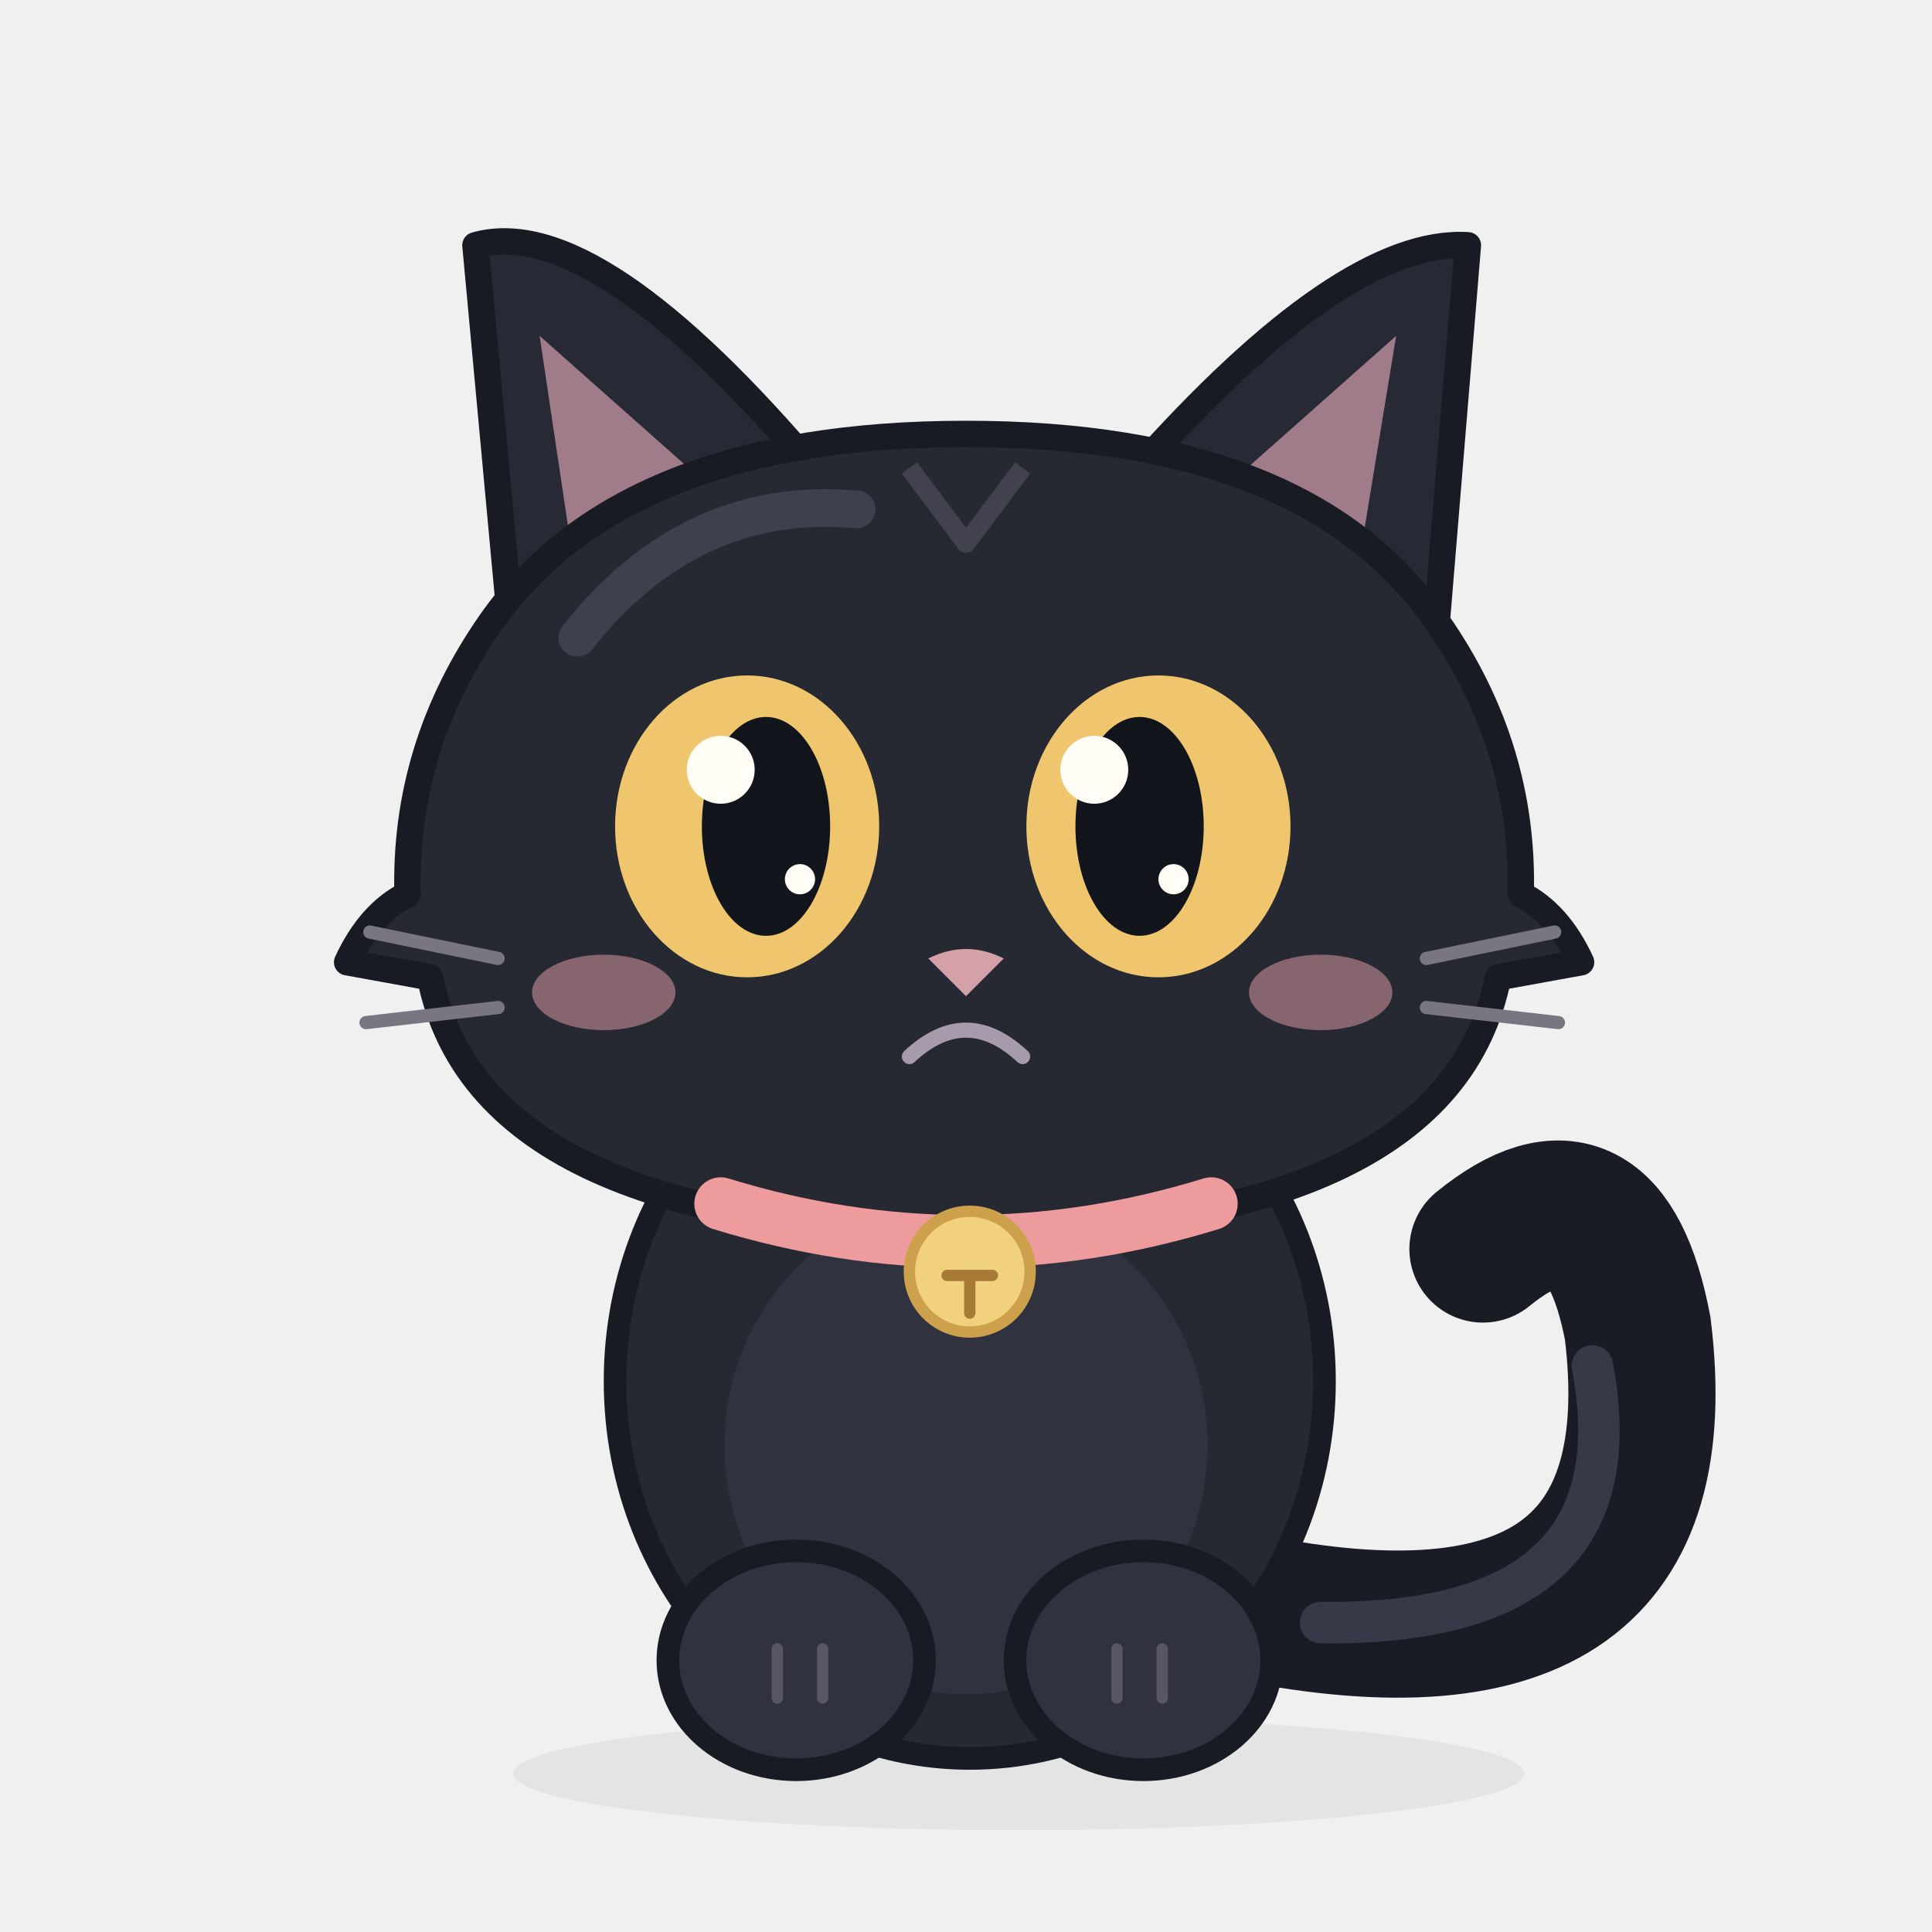
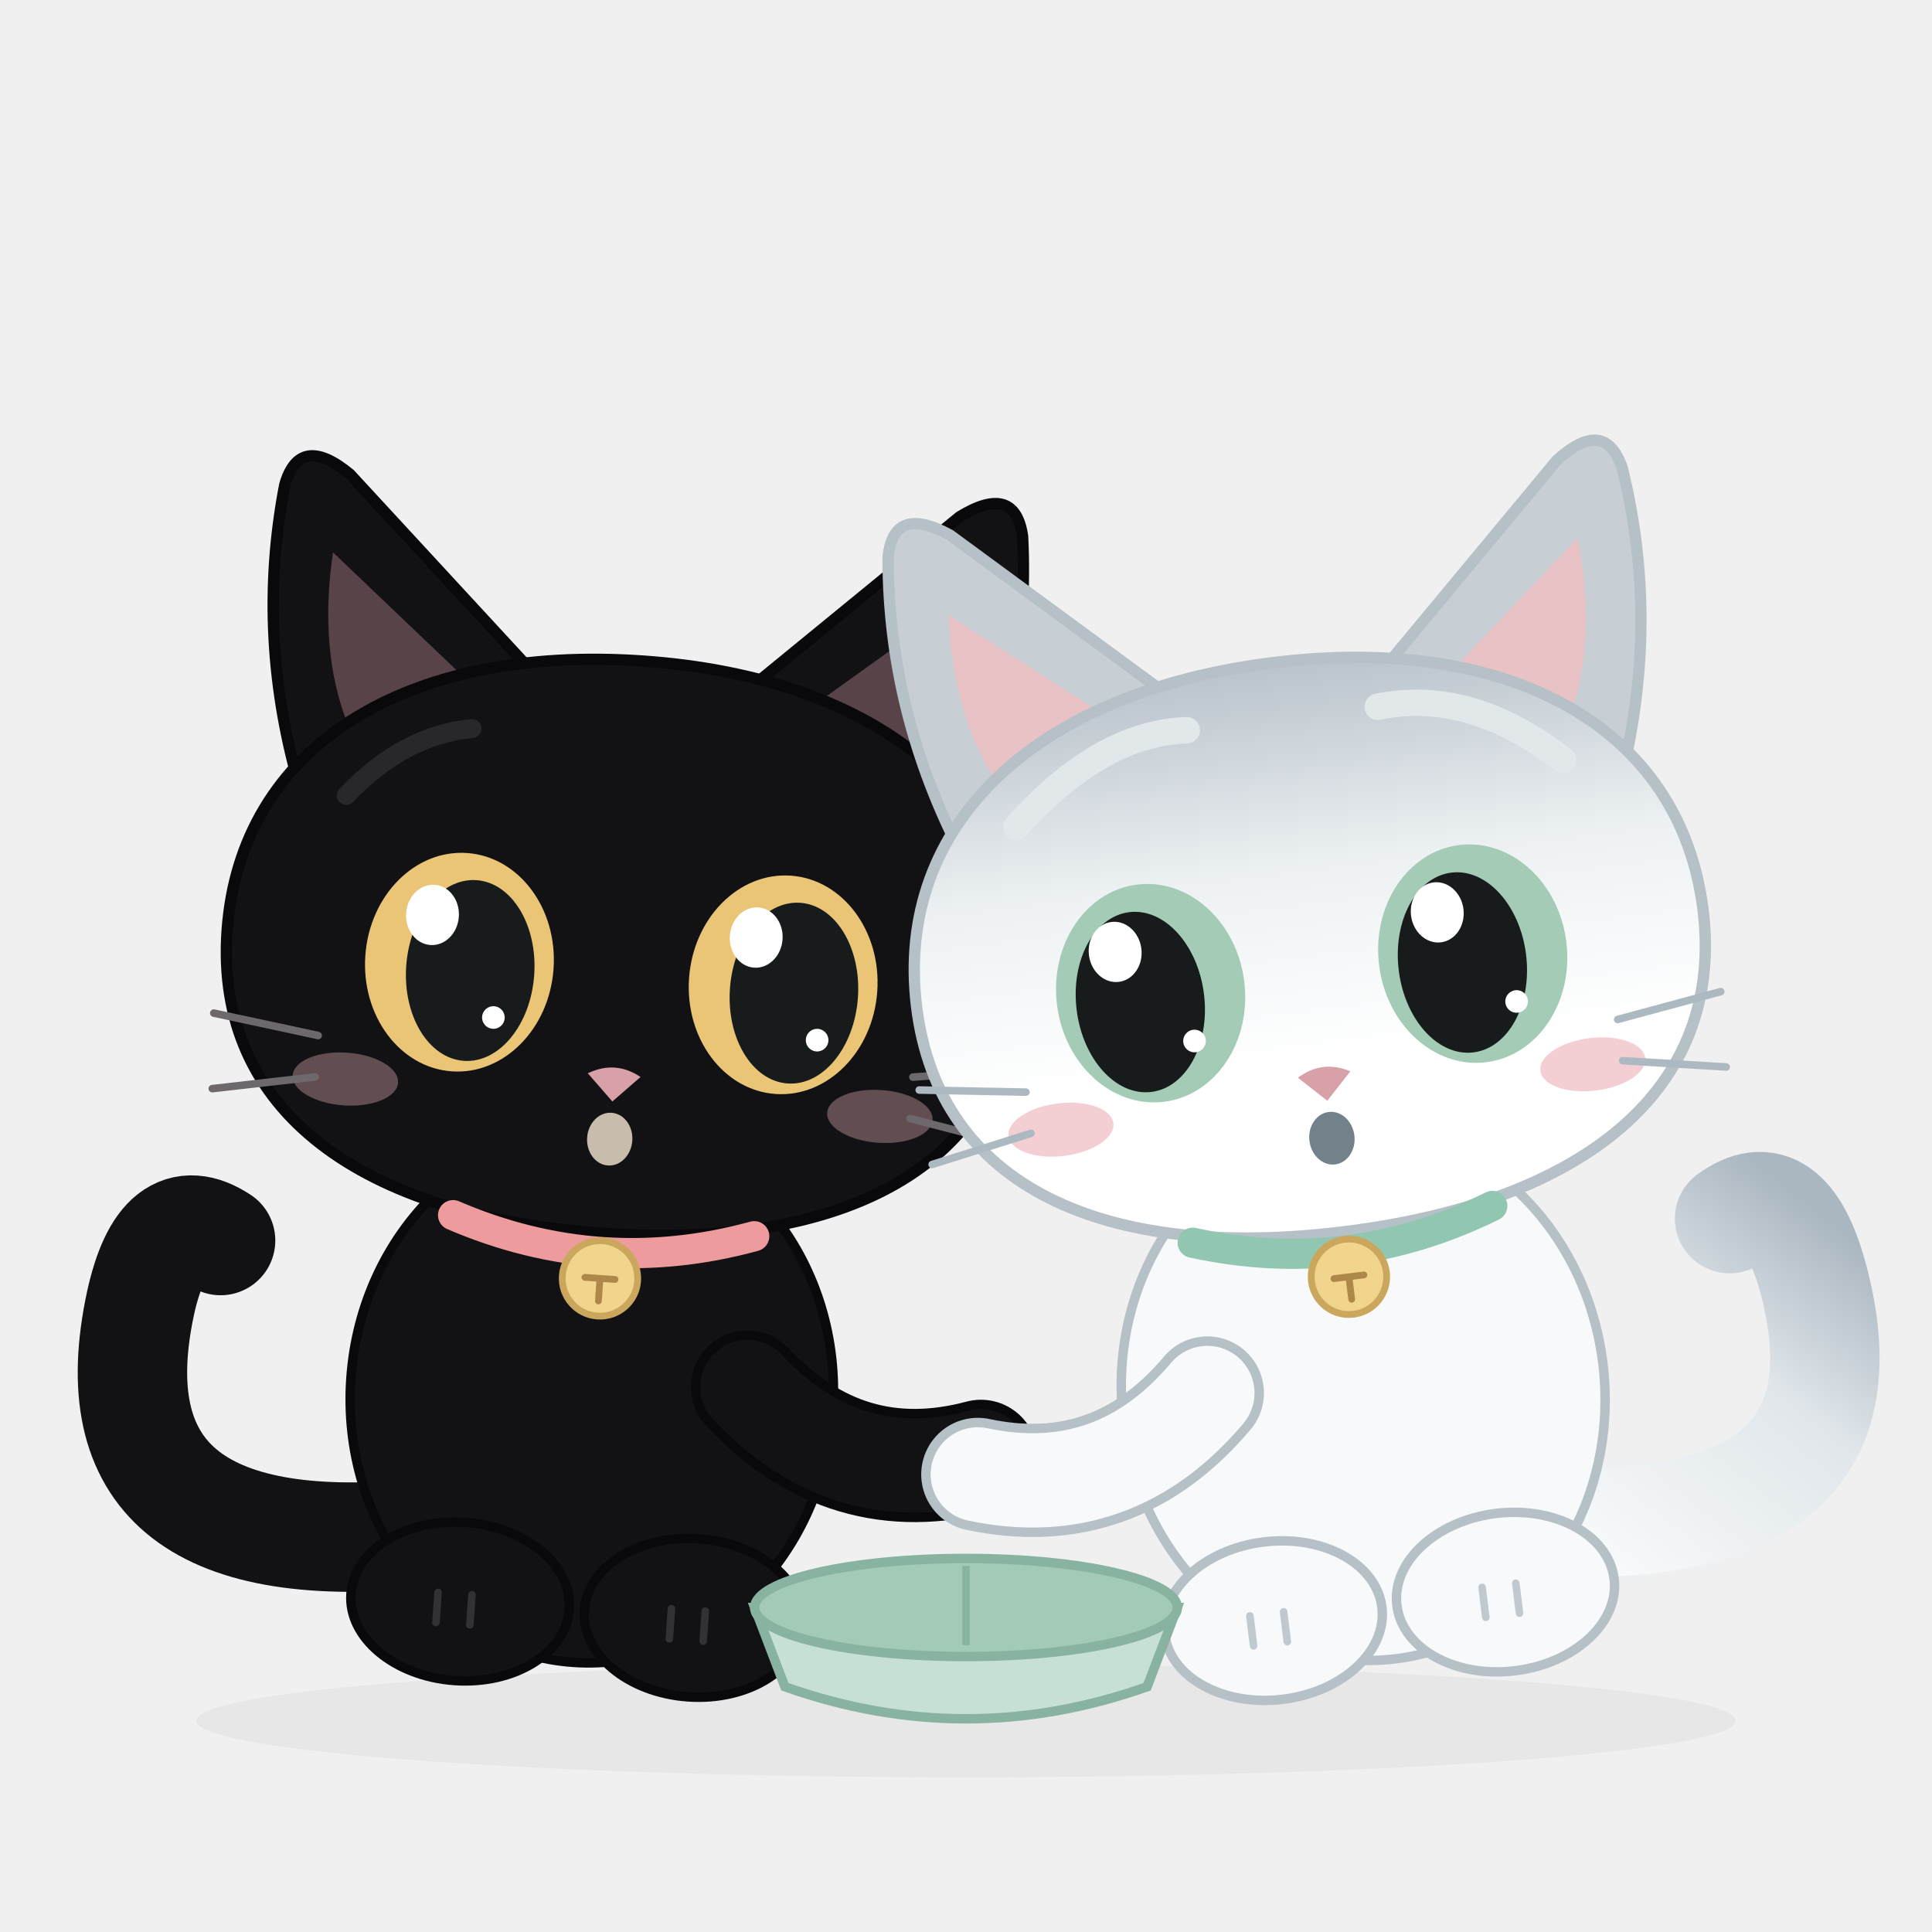
<svg xmlns="http://www.w3.org/2000/svg" width="512" height="512" viewBox="0 0 512 512">
-   <ellipse cx="270" cy="470" rx="134" ry="15" fill="#614e4712" />
-   <path d="M331 426q115 23 103-74-9-47-41-21" fill="none" stroke="#1a1c25" stroke-width="39" stroke-linecap="round" />
-   <path d="M350 430q85 1 72-68" fill="none" stroke="#363947" stroke-width="11" stroke-linecap="round" />
-   <ellipse cx="257" cy="366" rx="94" ry="100" fill="#262832" stroke="#191b24" stroke-width="6" />
-   <ellipse cx="256" cy="383" rx="64" ry="66" fill="#30333f" />
-   <ellipse cx="211" cy="440" rx="34" ry="29" fill="#30333f" stroke="#191b24" stroke-width="6" />
-   <ellipse cx="303" cy="440" rx="34" ry="29" fill="#30333f" stroke="#191b24" stroke-width="6" />
-   <path d="M206 437v13m12-13v13m78-13v13m12-13v13" stroke="#595563" stroke-width="3" stroke-linecap="round" />
-   <path d="M136 173 126 65q32-9 91 61M301 125q55-62 88-60l-9 109" fill="#272934" stroke="#191b24" stroke-width="7" stroke-linejoin="round" />
-   <path d="m143 89 10 67 43-20Z M370 89l-11 67-42-20Z" fill="#a07b89" />
-   <path d="M130 165q-23 33-22 72-10 5-16 18l22 4q13 66 142 68 128-2 141-68l22-4q-6-13-16-18 1-39-22-72-34-50-125-50t-126 50Z" fill="#262832" stroke="#191b24" stroke-width="7" stroke-linejoin="round" />
-   <path d="M153 169q30-38 74-34" fill="none" stroke="#3d404d" stroke-width="10" stroke-linecap="round" />
-   <path d="m241 124 15 20 15-20" fill="none" stroke="#41424e" stroke-width="5" stroke-linejoin="round" />
-   <ellipse cx="198" cy="219" rx="35" ry="40" fill="#efc66d" />
-   <ellipse cx="307" cy="219" rx="35" ry="40" fill="#efc66d" />
-   <ellipse cx="203" cy="219" rx="17" ry="29" fill="#12151b" />
-   <ellipse cx="302" cy="219" rx="17" ry="29" fill="#12151b" />
-   <circle cx="191" cy="204" r="9" fill="#fffdf5" />
-   <circle cx="290" cy="204" r="9" fill="#fffdf5" />
-   <circle cx="212" cy="233" r="4" fill="#fffdf5" />
-   <circle cx="311" cy="233" r="4" fill="#fffdf5" />
-   <ellipse cx="160" cy="263" rx="19" ry="10" fill="#d698a1" opacity=".55" />
-   <ellipse cx="350" cy="263" rx="19" ry="10" fill="#d698a1" opacity=".55" />
-   <path d="M246 254q10-5 20 0l-10 10Z" fill="#d5a1a9" />
-   <path d="M241 280q15-14 30 0" fill="none" stroke="#a59baa" stroke-width="4" stroke-linecap="round" />
-   <path d="m132 254-34-7m34 20-35 4m281-17 34-7m-34 20 35 4" stroke="#797681" stroke-width="3.5" stroke-linecap="round" />
-   <path d="M191 319q65 20 130 0" fill="none" stroke="#ed9b9d" stroke-width="14" stroke-linecap="round" />
-   <circle cx="257" cy="337" r="16" fill="#f1d17e" stroke="#cda04c" stroke-width="3" />
-   <path d="M251 338h12m-6 0v10" stroke="#a77b36" stroke-width="3" stroke-linecap="round" />
+   <defs>
+     <linearGradient id="silver-fur" x1="0" y1="0" x2="0" y2="1">
+       <stop stop-color="#bac3cb" />
+       <stop offset=".36" stop-color="#edf1f3" />
+       <stop offset=".7" stop-color="#ffffff" />
+     </linearGradient>
+     <linearGradient id="silver-tail" x1="0" y1="1" x2="1" y2="0">
+       <stop stop-color="#f8fafb" />
+       <stop offset=".6" stop-color="#e0e6ea" />
+       <stop offset="1" stop-color="#aab6c0" />
+     </linearGradient>
+   </defs>
+   <ellipse cx="256" cy="456" rx="204" ry="15" fill="#67574f0e" />
+   <g transform="translate(165 253) rotate(4)">
+     <g>
+       <path d="M-44 157q-87 14-77-56 4-27 20-18" fill="none" stroke="#121214" stroke-width="29" stroke-linecap="round" />
+       <ellipse cx="0" cy="117" rx="64" ry="71" fill="#121214" stroke="#09090b" stroke-width="2.5" />
+       <ellipse cx="-31" cy="174" rx="29" ry="21" fill="#121214" stroke="#09090b" stroke-width="2.5" />
+       <ellipse cx="31" cy="174" rx="29" ry="21" fill="#121214" stroke="#09090b" stroke-width="2.5" />
+       <path d="M-37 172v8m9-8v8m53-8v8m9-8v8" stroke="#323235" stroke-width="2" stroke-linecap="round" />
+       <path d="M-88-37q-15-40-10-81 3-14 17-4l52 49M29-73l52-49q14-10 17 4 5 41-10 81" fill="#121214" stroke="#09090b" stroke-width="3" stroke-linejoin="round" />
+       <path d="M-84-101q-2 26 7 45l28-16ZM84-101q2 26-7 45L49-72Z" fill="#584349" />
+       <path d="M0-78c-63 0-105 30-105 79 0 48 41 73 105 73S105 49 105 1C105-48 63-78 0-78Z" fill="#121214" stroke="#09090b" stroke-width="3" />
+       <path d="M-76-37q14-17 32-20" fill="none" stroke="#28282b" stroke-width="5" stroke-linecap="round" />
+       <ellipse cx="-43" cy="5" rx="25" ry="29" fill="#eac576" />
+       <ellipse cx="-40" cy="7" rx="17" ry="24" fill="#171b1b" />
+       <ellipse cx="-51" cy="-7" rx="7" ry="8" fill="#ffffff" />
+       <circle cx="-33" cy="19" r="3" fill="#ffffff" />
+       <ellipse cx="43" cy="5" rx="25" ry="29" fill="#eac576" />
+       <ellipse cx="46" cy="7" rx="17" ry="24" fill="#171b1b" />
+       <ellipse cx="35" cy="-7" rx="7" ry="8" fill="#ffffff" />
+       <circle cx="53" cy="19" r="3" fill="#ffffff" />
+       <ellipse cx="-71" cy="38" rx="14" ry="7" fill="#edb6bd" opacity=".36" />
+       <ellipse cx="71" cy="38" rx="14" ry="7" fill="#edb6bd" opacity=".36" />
+       <path d="M-7 32q7-4 14 0l-7 7Z" fill="#d8a0a7" />
+       <ellipse cx="0" cy="49" rx="6" ry="7" fill="#c8bdad" />
+       <path d="m-79 27-28-4m28 15-27 5m185-16 28-4m-28 15 27 5" fill="none" stroke="#6d686c" stroke-width="2" stroke-linecap="round" />
+       <path d="M-40 72q40 14 80 0" fill="none" stroke="#ed9b9d" stroke-width="8" stroke-linecap="round" />
+       <circle cx="0" cy="86" r="10" fill="#f2d58c" stroke="#cba75e" stroke-width="1.8" />
+       <path d="M-4 86h8m-4 0v6" stroke="#ae8849" stroke-width="1.8" stroke-linecap="round" />
+       <path d="M41 112q28 26 63 14" fill="none" stroke="#09090b" stroke-width="30" stroke-linecap="round" />
+       <path d="M41 112q28 26 63 14" fill="none" stroke="#121214" stroke-width="25" stroke-linecap="round" />
+     </g>
+   </g>
+   <g transform="translate(347 253) rotate(-7)">
+     <g>
+       <path d="M45 157q87 14 77-56-4-27-20-18" fill="none" stroke="url(#silver-tail)" stroke-width="29" stroke-linecap="round" />
+       <ellipse cx="0" cy="117" rx="64" ry="71" fill="#f7f9fa" stroke="#b6c0c7" stroke-width="2.5" />
+       <ellipse cx="-31" cy="174" rx="29" ry="21" fill="#f7f9fa" stroke="#b6c0c7" stroke-width="2.5" />
+       <ellipse cx="31" cy="174" rx="29" ry="21" fill="#f7f9fa" stroke="#b6c0c7" stroke-width="2.5" />
+       <path d="M-37 172v8m9-8v8m53-8v8m9-8v8" stroke="#c0c9cf" stroke-width="2" stroke-linecap="round" />
+       <path d="M-88-37q-15-40-10-81 3-14 17-4l52 49M29-73l52-49q14-10 17 4 5 41-10 81" fill="#c7cfd4" stroke="#b6c0c7" stroke-width="3" stroke-linejoin="round" />
+       <path d="M-84-101q-2 26 7 45l28-16ZM84-101q2 26-7 45L49-72Z" fill="#e9c2c6" />
+       <path d="M0-78c-63 0-105 30-105 79 0 48 41 73 105 73S105 49 105 1C105-48 63-78 0-78Z" fill="url(#silver-fur)" stroke="#b6c0c7" stroke-width="3" />
+       <path d="M-73-43q25-22 48-20M26-63q25-2 47 20" fill="none" stroke="#e2e7ea" stroke-width="7" stroke-linecap="round" />
+       <ellipse cx="-43" cy="5" rx="25" ry="29" fill="#a3cbb5" />
+       <ellipse cx="-46" cy="7" rx="17" ry="24" fill="#171b1b" />
+       <ellipse cx="-51" cy="-7" rx="7" ry="8" fill="#ffffff" />
+       <circle cx="-33" cy="19" r="3" fill="#ffffff" />
+       <ellipse cx="43" cy="5" rx="25" ry="29" fill="#a3cbb5" />
+       <ellipse cx="40" cy="7" rx="17" ry="24" fill="#171b1b" />
+       <ellipse cx="35" cy="-7" rx="7" ry="8" fill="#ffffff" />
+       <circle cx="53" cy="19" r="3" fill="#ffffff" />
+       <ellipse cx="-71" cy="38" rx="14" ry="7" fill="#edb6bd" opacity=".65" />
+       <ellipse cx="71" cy="38" rx="14" ry="7" fill="#edb6bd" opacity=".65" />
+       <path d="M-7 32q7-4 14 0l-7 7Z" fill="#d8a0a7" />
+       <ellipse cx="0" cy="49" rx="6" ry="7" fill="#73818a" />
+       <path d="m-79 27-28-4m28 15-27 5m185-16 28-4m-28 15 27 5" fill="none" stroke="#adb9c1" stroke-width="2" stroke-linecap="round" />
+       <path d="M-40 72q40 14 80 0" fill="none" stroke="#91c6b0" stroke-width="8" stroke-linecap="round" />
+       <circle cx="0" cy="86" r="10" fill="#f2d58c" stroke="#cba75e" stroke-width="1.8" />
+       <path d="M-4 86h8m-4 0v6" stroke="#ae8849" stroke-width="1.8" stroke-linecap="round" />
+       <path d="M-41 112q-28 26 -63 14" fill="none" stroke="#b6c0c7" stroke-width="30" stroke-linecap="round" />
+       <path d="M-41 112q-28 26 -63 14" fill="none" stroke="#f7f9fa" stroke-width="25" stroke-linecap="round" />
+     </g>
+   </g>
+   <path d="M200 426h112l-8 21q-48 17-96 0Z" fill="#c6e0d5" stroke="#89b3a1" stroke-width="2.5" />
+   <ellipse cx="256" cy="426" rx="56" ry="13" fill="#a3c9b7" stroke="#89b3a1" stroke-width="2.5" />
+   <path d="M256 415v21" stroke="#89b3a1" stroke-width="2" />
</svg>
